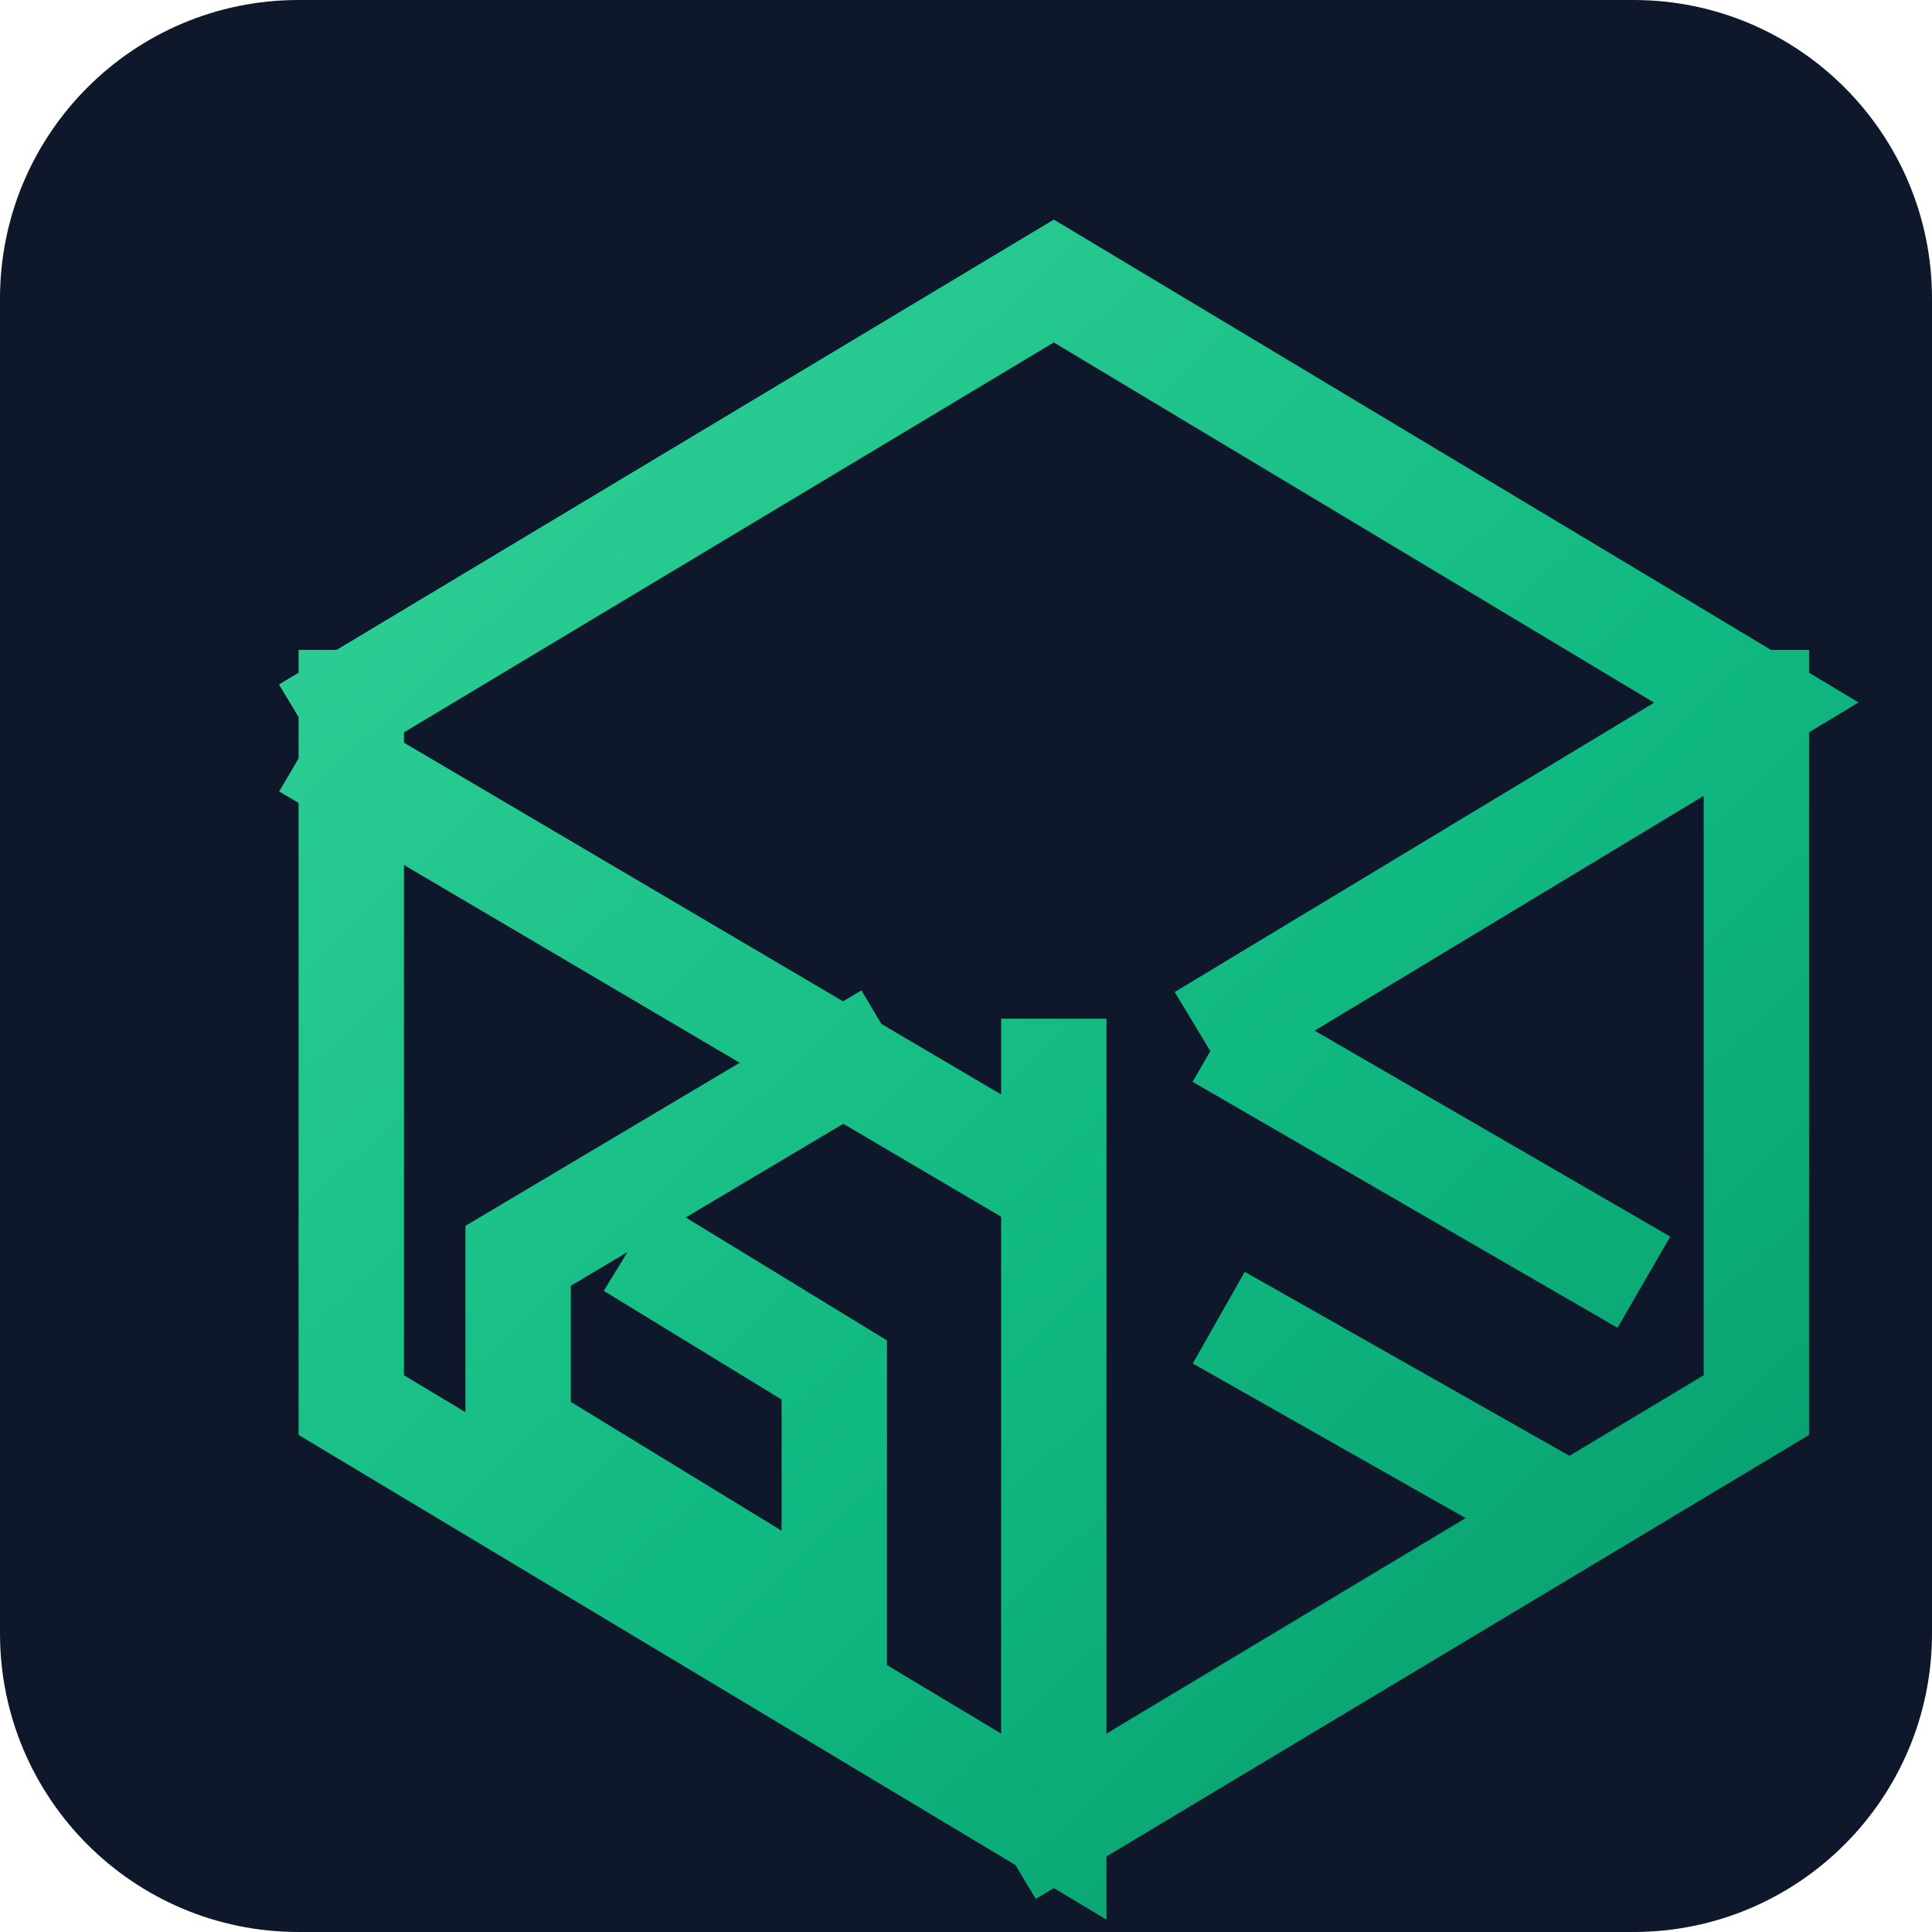
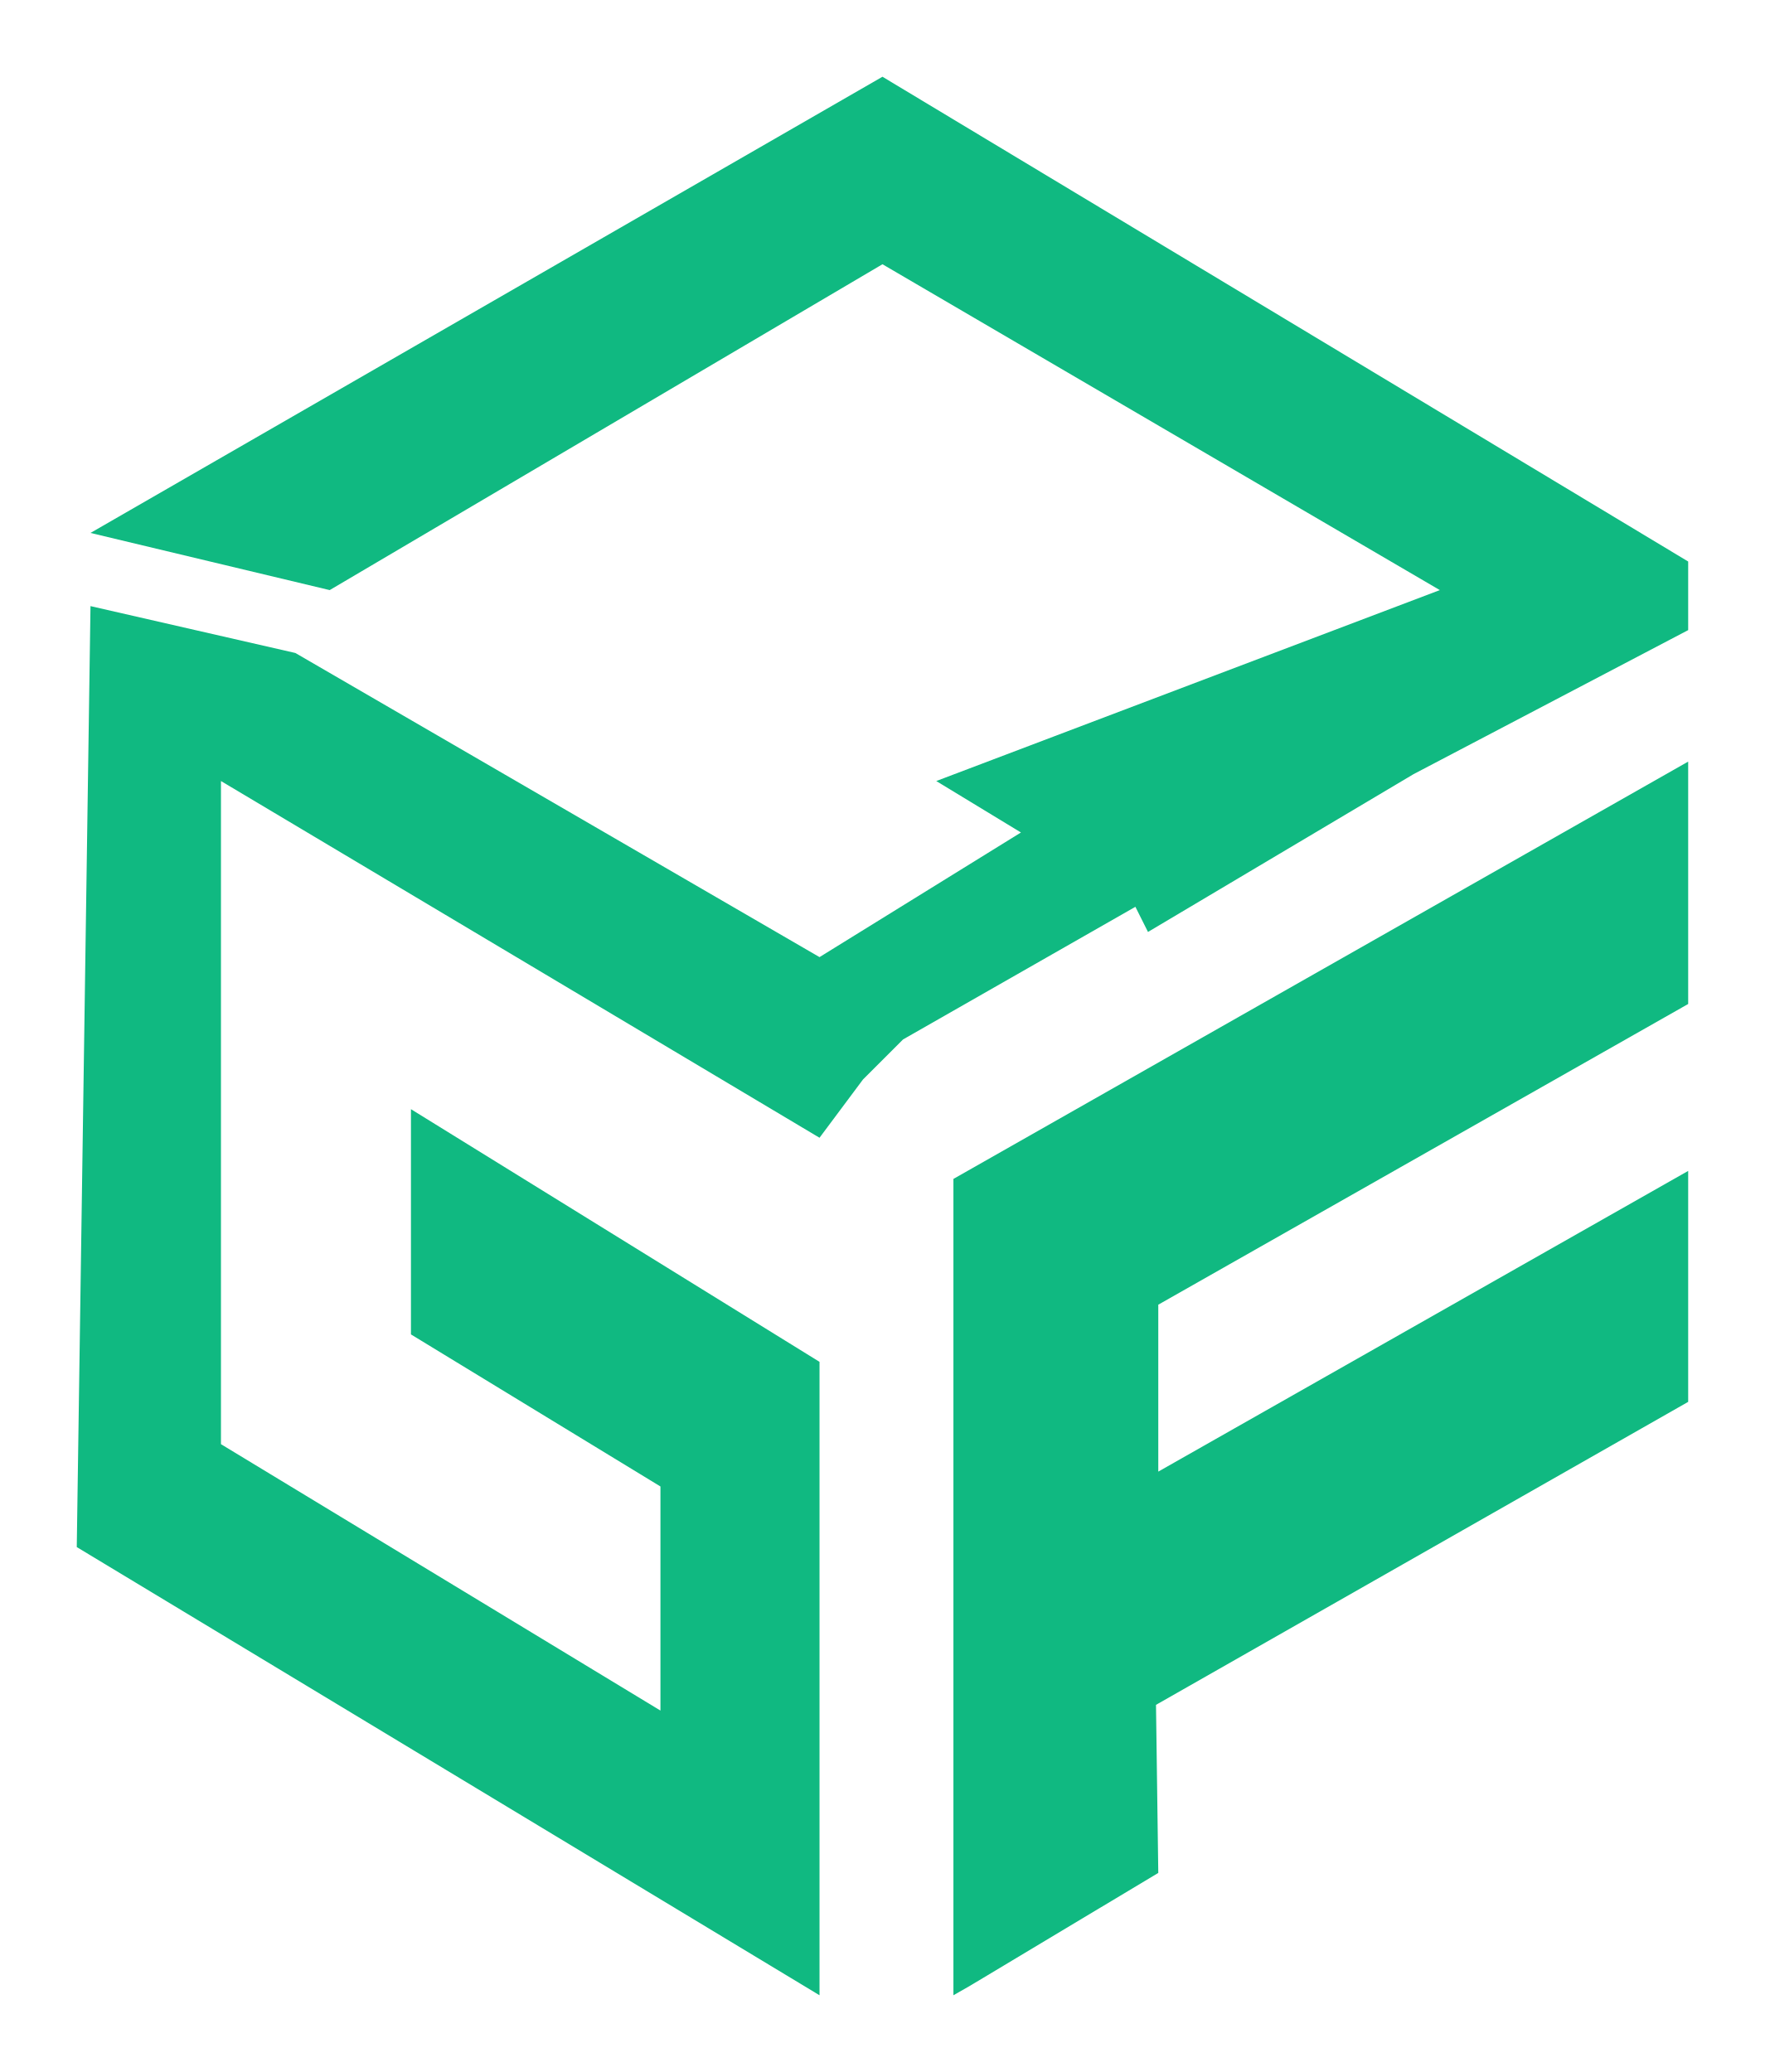
- <svg xmlns="http://www.w3.org/2000/svg" viewBox="0 0 220 220" role="img" aria-labelledby="title desc">
-   <defs>
-     <linearGradient id="gfGradient" x1="20" y1="20" x2="200" y2="210" gradientUnits="userSpaceOnUse">
-       <stop offset="0" stop-color="#34D399" />
-       <stop offset="0.55" stop-color="#10B981" />
-       <stop offset="1" stop-color="#059669" />
-     </linearGradient>
-   </defs>
-   <rect width="220" height="220" rx="34" fill="#0F172A" />
-   <g transform="translate(10,10)">
-     <g fill="none" stroke="url(#gfGradient)" stroke-width="12" stroke-linecap="square" stroke-linejoin="miter">
-       <path d="M30 70 L110 22 L190 70 L132 105" />
-       <path d="M103 121 L30 78" />
-       <path d="M30 70 V150 L110 198 V112" />
-       <path d="M190 70 V150 L110 198" />
-       <path d="M86 111 L49 133 V153 L85 175 V146 L67 135" />
-       <path d="M134 111 L172 133" />
-       <path d="M134 143 L164 160" />
-     </g>
-   </g>
+ <svg xmlns="http://www.w3.org/2000/svg" viewBox="92.280 33.280 361.440 424.440" fill="none">
+   <path d="M273 49L110.812 142.449L159.797 154.159L273 87.41L387.141 154.159L284.016 193.272L301.359 203.811L260.109 229.34L152.766 167.041L110.812 157.438L108 350.191L260.109 442V312.249L176.438 260.489V306.628L227.531 337.778V383.682L137.531 329.112V193.272L260.109 266.344L269.016 254.4L277.219 246.203L324.797 219.035L327.375 224.187L381.75 191.867L438 162.356V148.304L273 49Z" fill="#10B981" />
+   <path d="M290.812 440.126L329.484 416.94L329.016 382.511L438 320.446V273.136L329.484 334.733V300.539L438 238.942V189.29L287.531 274.776V442L290.812 440.126Z" fill="#10B981" />
</svg>
